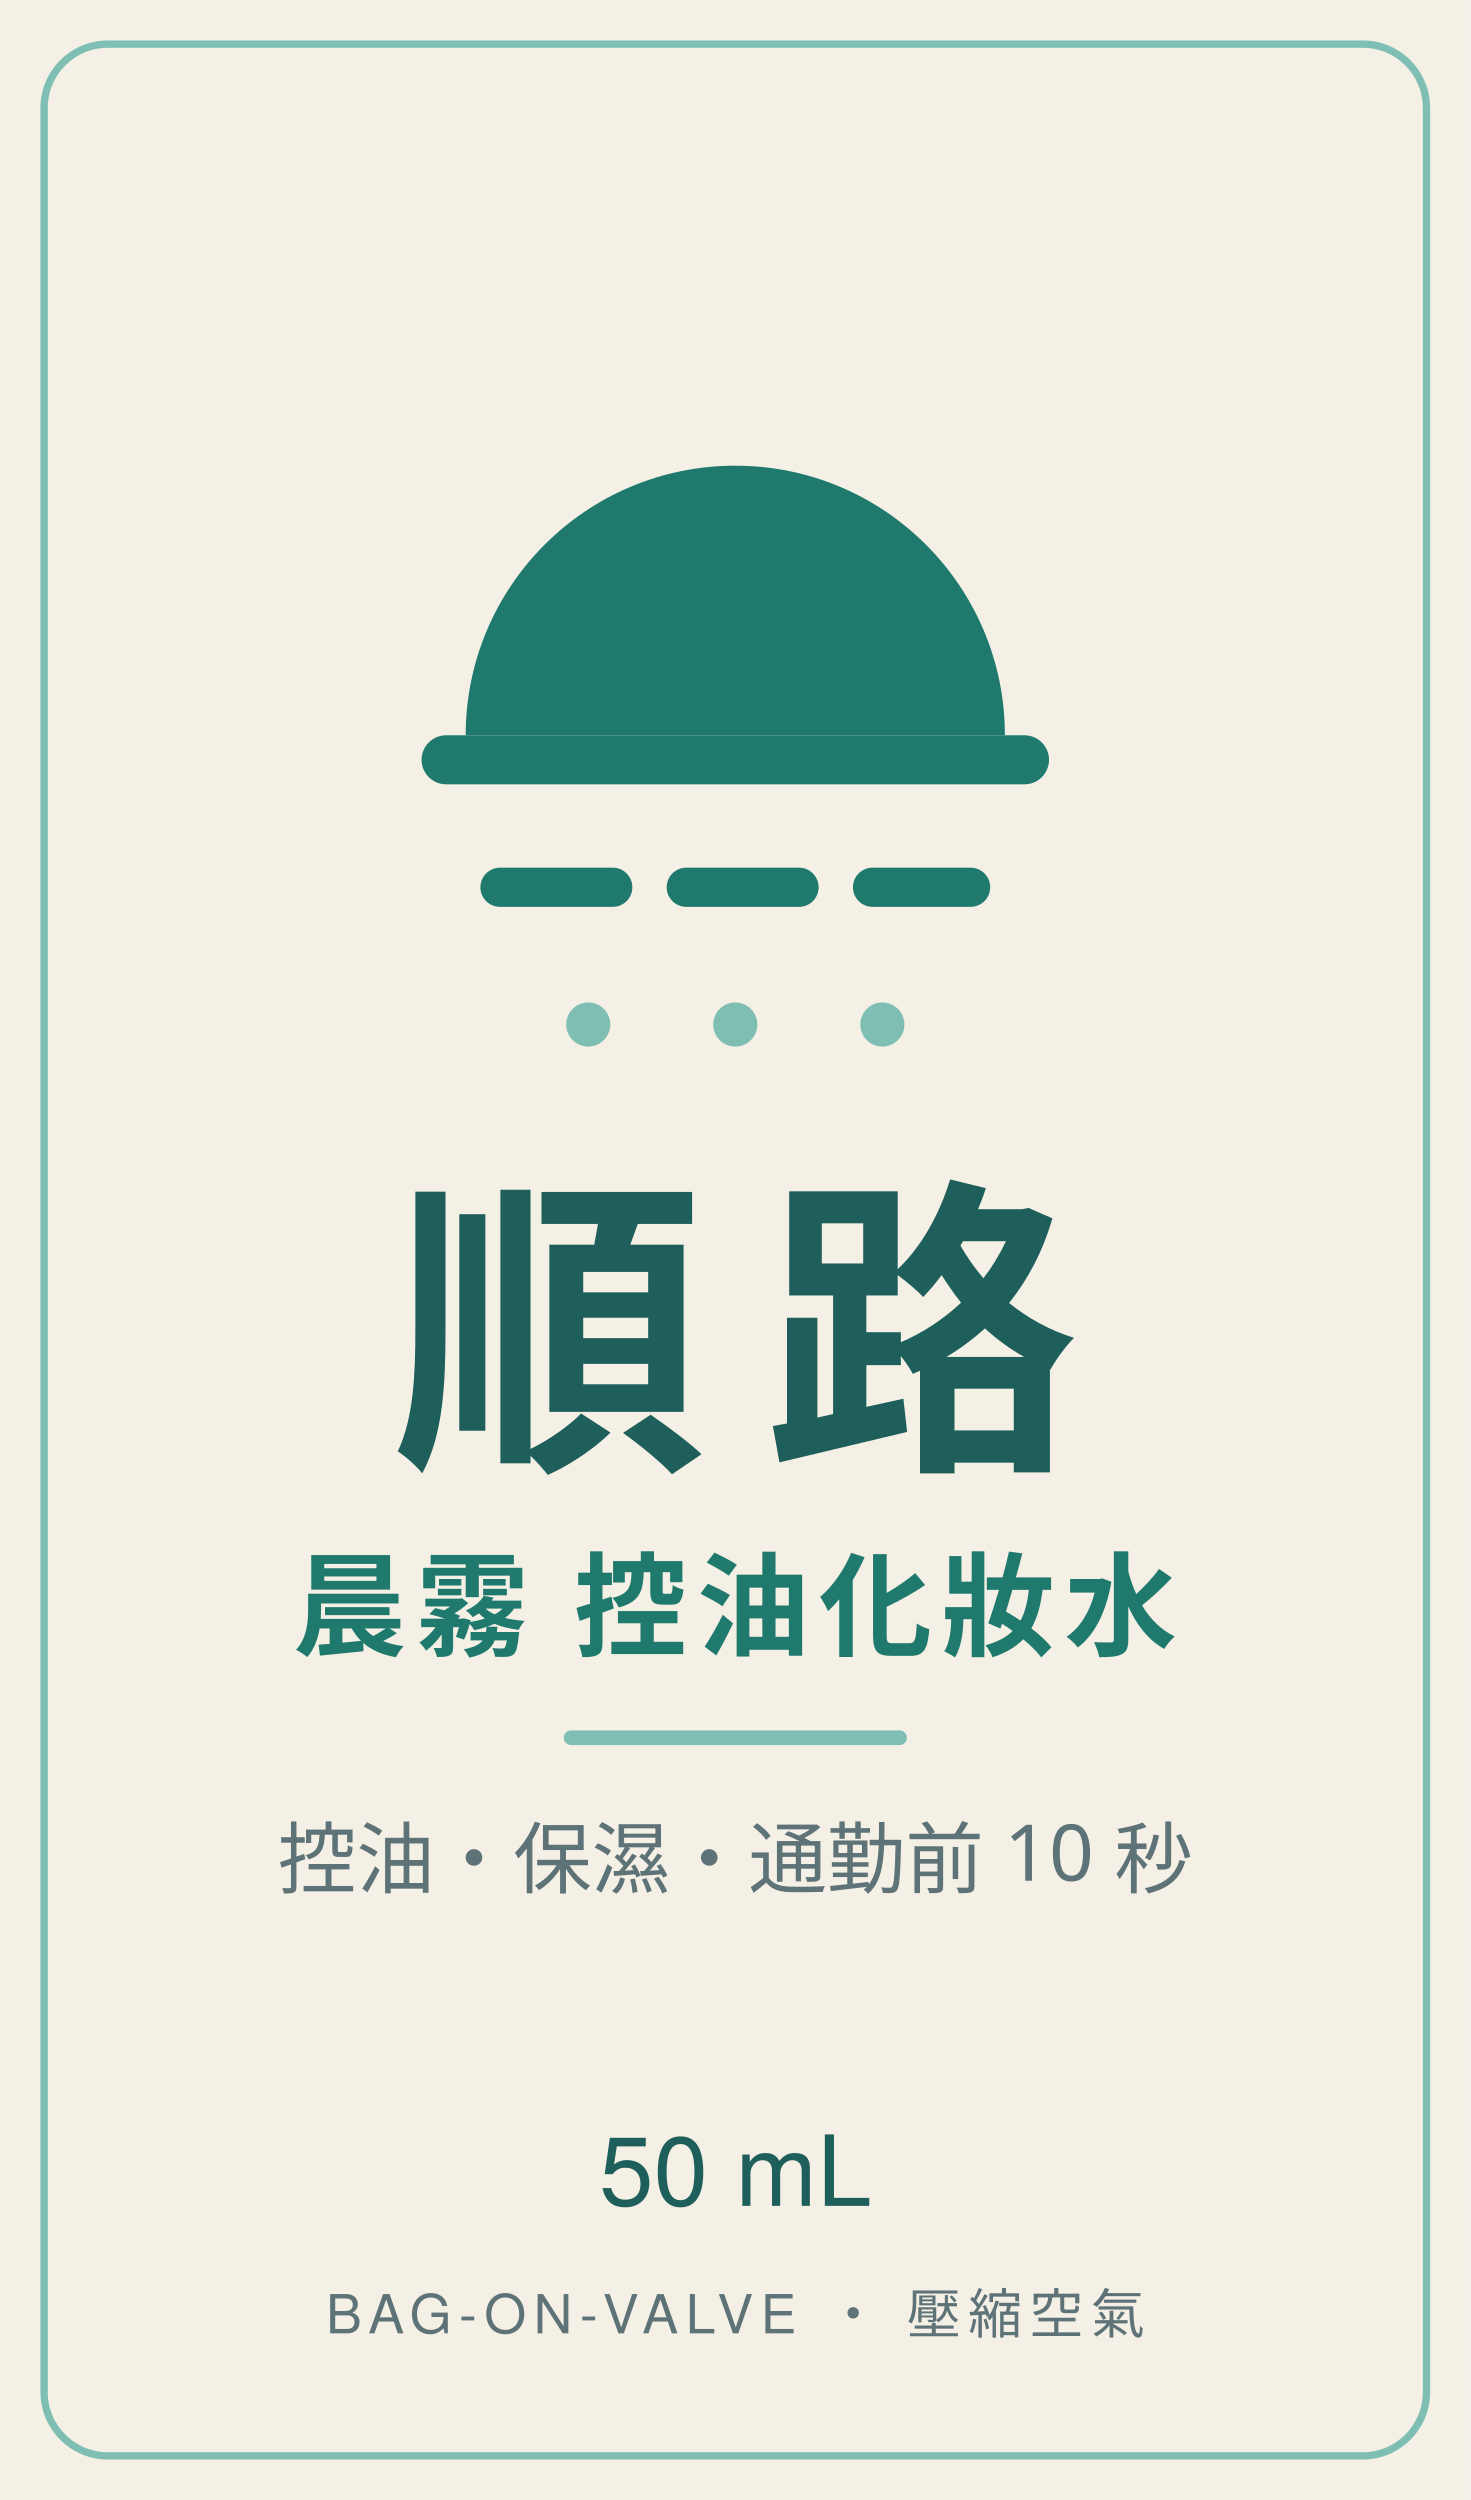
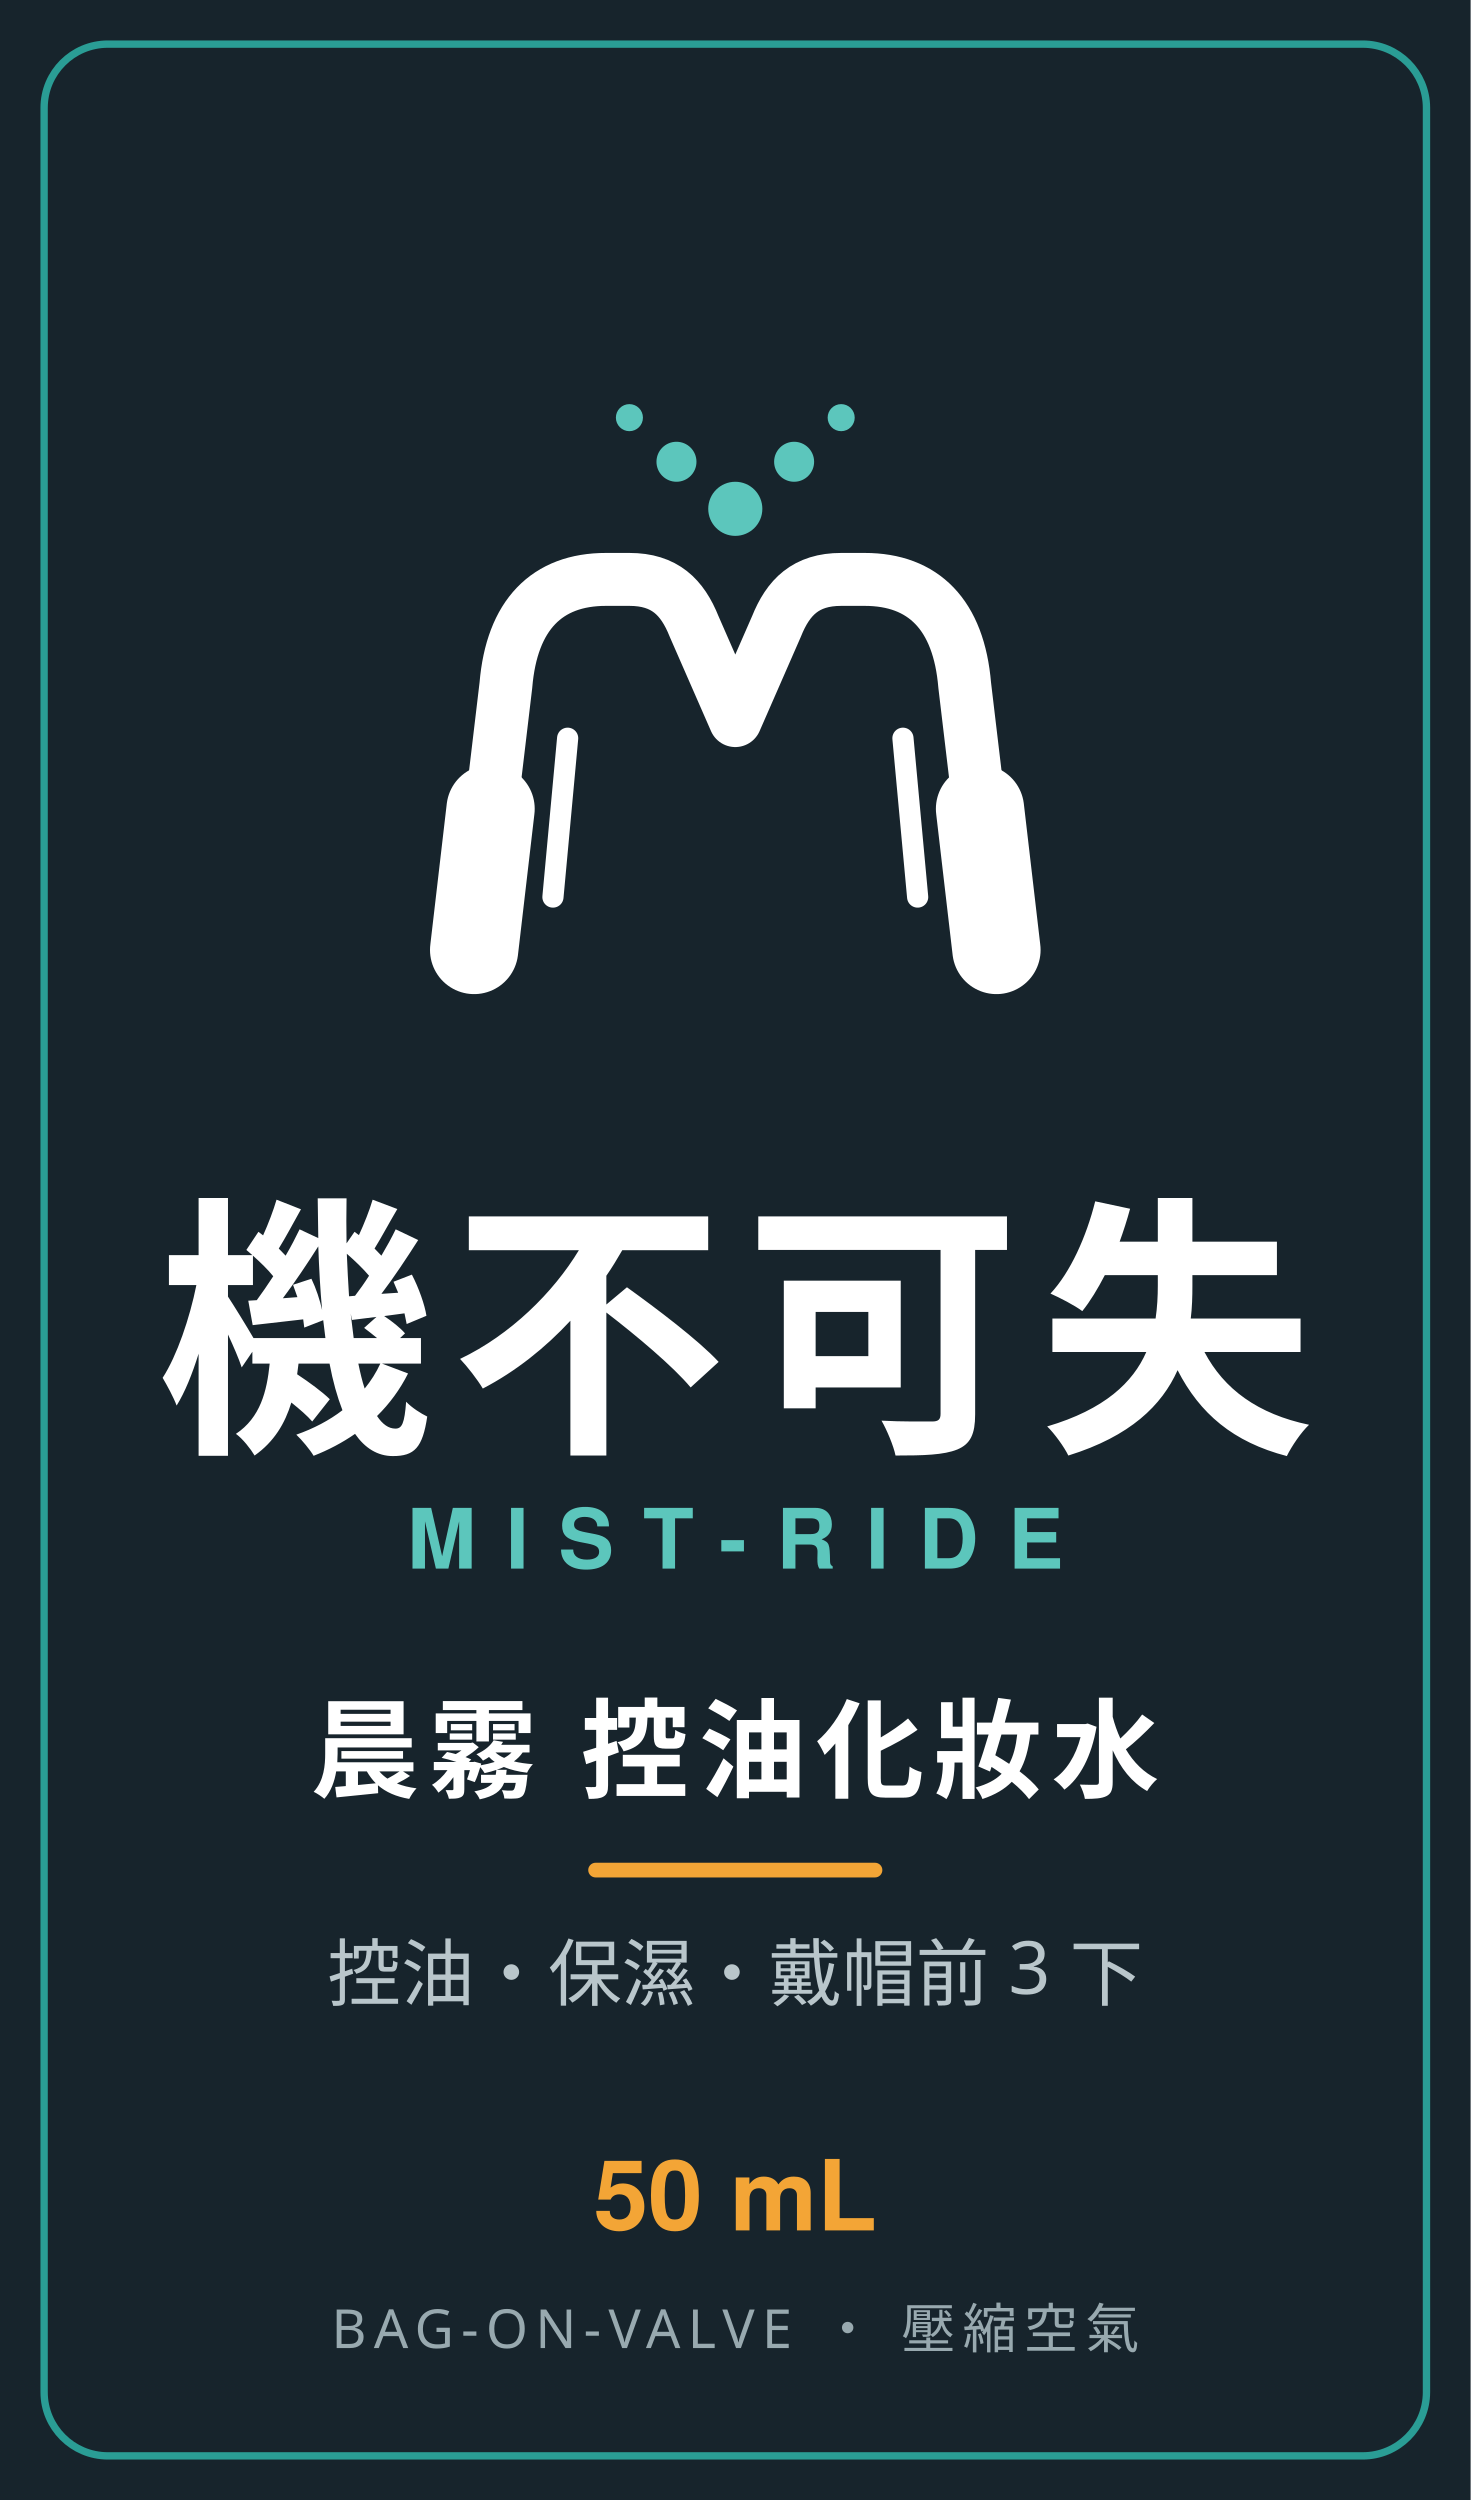
<svg xmlns="http://www.w3.org/2000/svg" viewBox="0 0 600 1020" width="1200" height="2040">
-   <rect width="600" height="1020" fill="#F5F0E6" />
-   <rect x="18" y="18" width="564" height="984" rx="26" fill="none" stroke="#7FBFB3" stroke-width="3" />
-   <g transform="translate(300 300)">
-     <path d="M-110 0 A110 110 0 0 1 110 0 Z" fill="#1F7A6D" />
-     <rect x="-128" y="0" width="256" height="20" rx="10" fill="#1F7A6D" />
-     <path d="M-96 62 L96 62" stroke="#1F7A6D" stroke-width="16" stroke-linecap="round" stroke-dasharray="46 30" />
-     <circle cx="-60" cy="118" r="9" fill="#7FBFB3" />
-     <circle cx="0" cy="118" r="9" fill="#7FBFB3" />
-     <circle cx="60" cy="118" r="9" fill="#7FBFB3" />
+   <rect width="600" height="1020" fill="#17242C" />
+   <rect x="18" y="18" width="564" height="984" rx="26" fill="none" stroke="#2A9D95" stroke-width="3" />
+   <g transform="translate(156 150) scale(2.4)">
+     <path d="M16 96L21 54C22 42 28 36 38 36H42C48 36 51 39 53 44L60 60L67 44C69 39 72 36 78 36H82C92 36 98 42 99 54L104 96" fill="none" stroke="#FFFFFF" stroke-width="9" stroke-linecap="round" stroke-linejoin="round" />
+     <path d="M18.4 75L15.6 99M101.6 75L104.4 99" stroke="#FFFFFF" stroke-width="15" stroke-linecap="round" />
+     <path d="M31.5 63L29 90M88.5 63L91 90" stroke="#FFFFFF" stroke-width="3.6" stroke-linecap="round" />
+     <g fill="#5CC6BC">
+       <circle cx="60" cy="24" r="4.6" />
+       <circle cx="50" cy="16" r="3.4" />
+       <circle cx="70" cy="16" r="3.4" />
+       <circle cx="42" cy="8.5" r="2.3" />
+       <circle cx="78" cy="8.5" r="2.3" />
+     </g>
  </g>
-   <text x="300" y="590" text-anchor="middle" font-family="PingFang TC, Noto Sans TC, sans-serif" font-size="128" font-weight="700" fill="#1F5F5B" letter-spacing="24">順路</text>
-   <text x="300" y="672" text-anchor="middle" font-family="PingFang TC, Noto Sans TC, sans-serif" font-size="46" font-weight="600" fill="#1F7A6D" letter-spacing="4">晨霧 控油化妝水</text>
-   <rect x="230" y="706" width="140" height="6" rx="3" fill="#7FBFB3" />
-   <text x="300" y="770" text-anchor="middle" font-family="PingFang TC, Noto Sans TC, sans-serif" font-size="32" fill="#5E7377">控油・保濕・通勤前 10 秒</text>
-   <text x="300" y="900" text-anchor="middle" font-family="Helvetica Neue, sans-serif" font-size="40" fill="#1F5F5B">50 mL</text>
-   <text x="300" y="952" text-anchor="middle" font-family="Helvetica Neue, PingFang TC, sans-serif" font-size="22" fill="#5E7377" letter-spacing="3">BAG-ON-VALVE ・ 壓縮空氣</text>
+   <text x="300" y="584" text-anchor="middle" font-family="Noto Sans TC, PingFang TC, sans-serif" font-size="112" font-weight="900" fill="#FFFFFF" letter-spacing="8">機不可失</text>
+   <text x="300" y="640" text-anchor="middle" font-family="Archivo, Helvetica Neue, sans-serif" style="font-stretch:125%" font-size="34" font-weight="800" fill="#5CC6BC" letter-spacing="12">MIST-RIDE</text>
+   <text x="300" y="730" text-anchor="middle" font-family="Noto Sans TC, PingFang TC, sans-serif" font-size="44" font-weight="700" fill="#FFFFFF" letter-spacing="4">晨霧 控油化妝水</text>
+   <rect x="240" y="760" width="120" height="6" rx="3" fill="#F3A536" />
+   <text x="300" y="816" text-anchor="middle" font-family="Noto Sans TC, PingFang TC, sans-serif" font-size="30" fill="#B9C6CB">控油・保濕・戴帽前 3 下</text>
+   <text x="300" y="910" text-anchor="middle" font-family="Archivo, Helvetica Neue, sans-serif" font-size="40" font-weight="700" fill="#F3A536">50 mL</text>
+   <text x="300" y="958" text-anchor="middle" font-family="Archivo, Noto Sans TC, sans-serif" font-size="22" fill="#98A9AF" letter-spacing="3">BAG-ON-VALVE ・ 壓縮空氣</text>
</svg>
